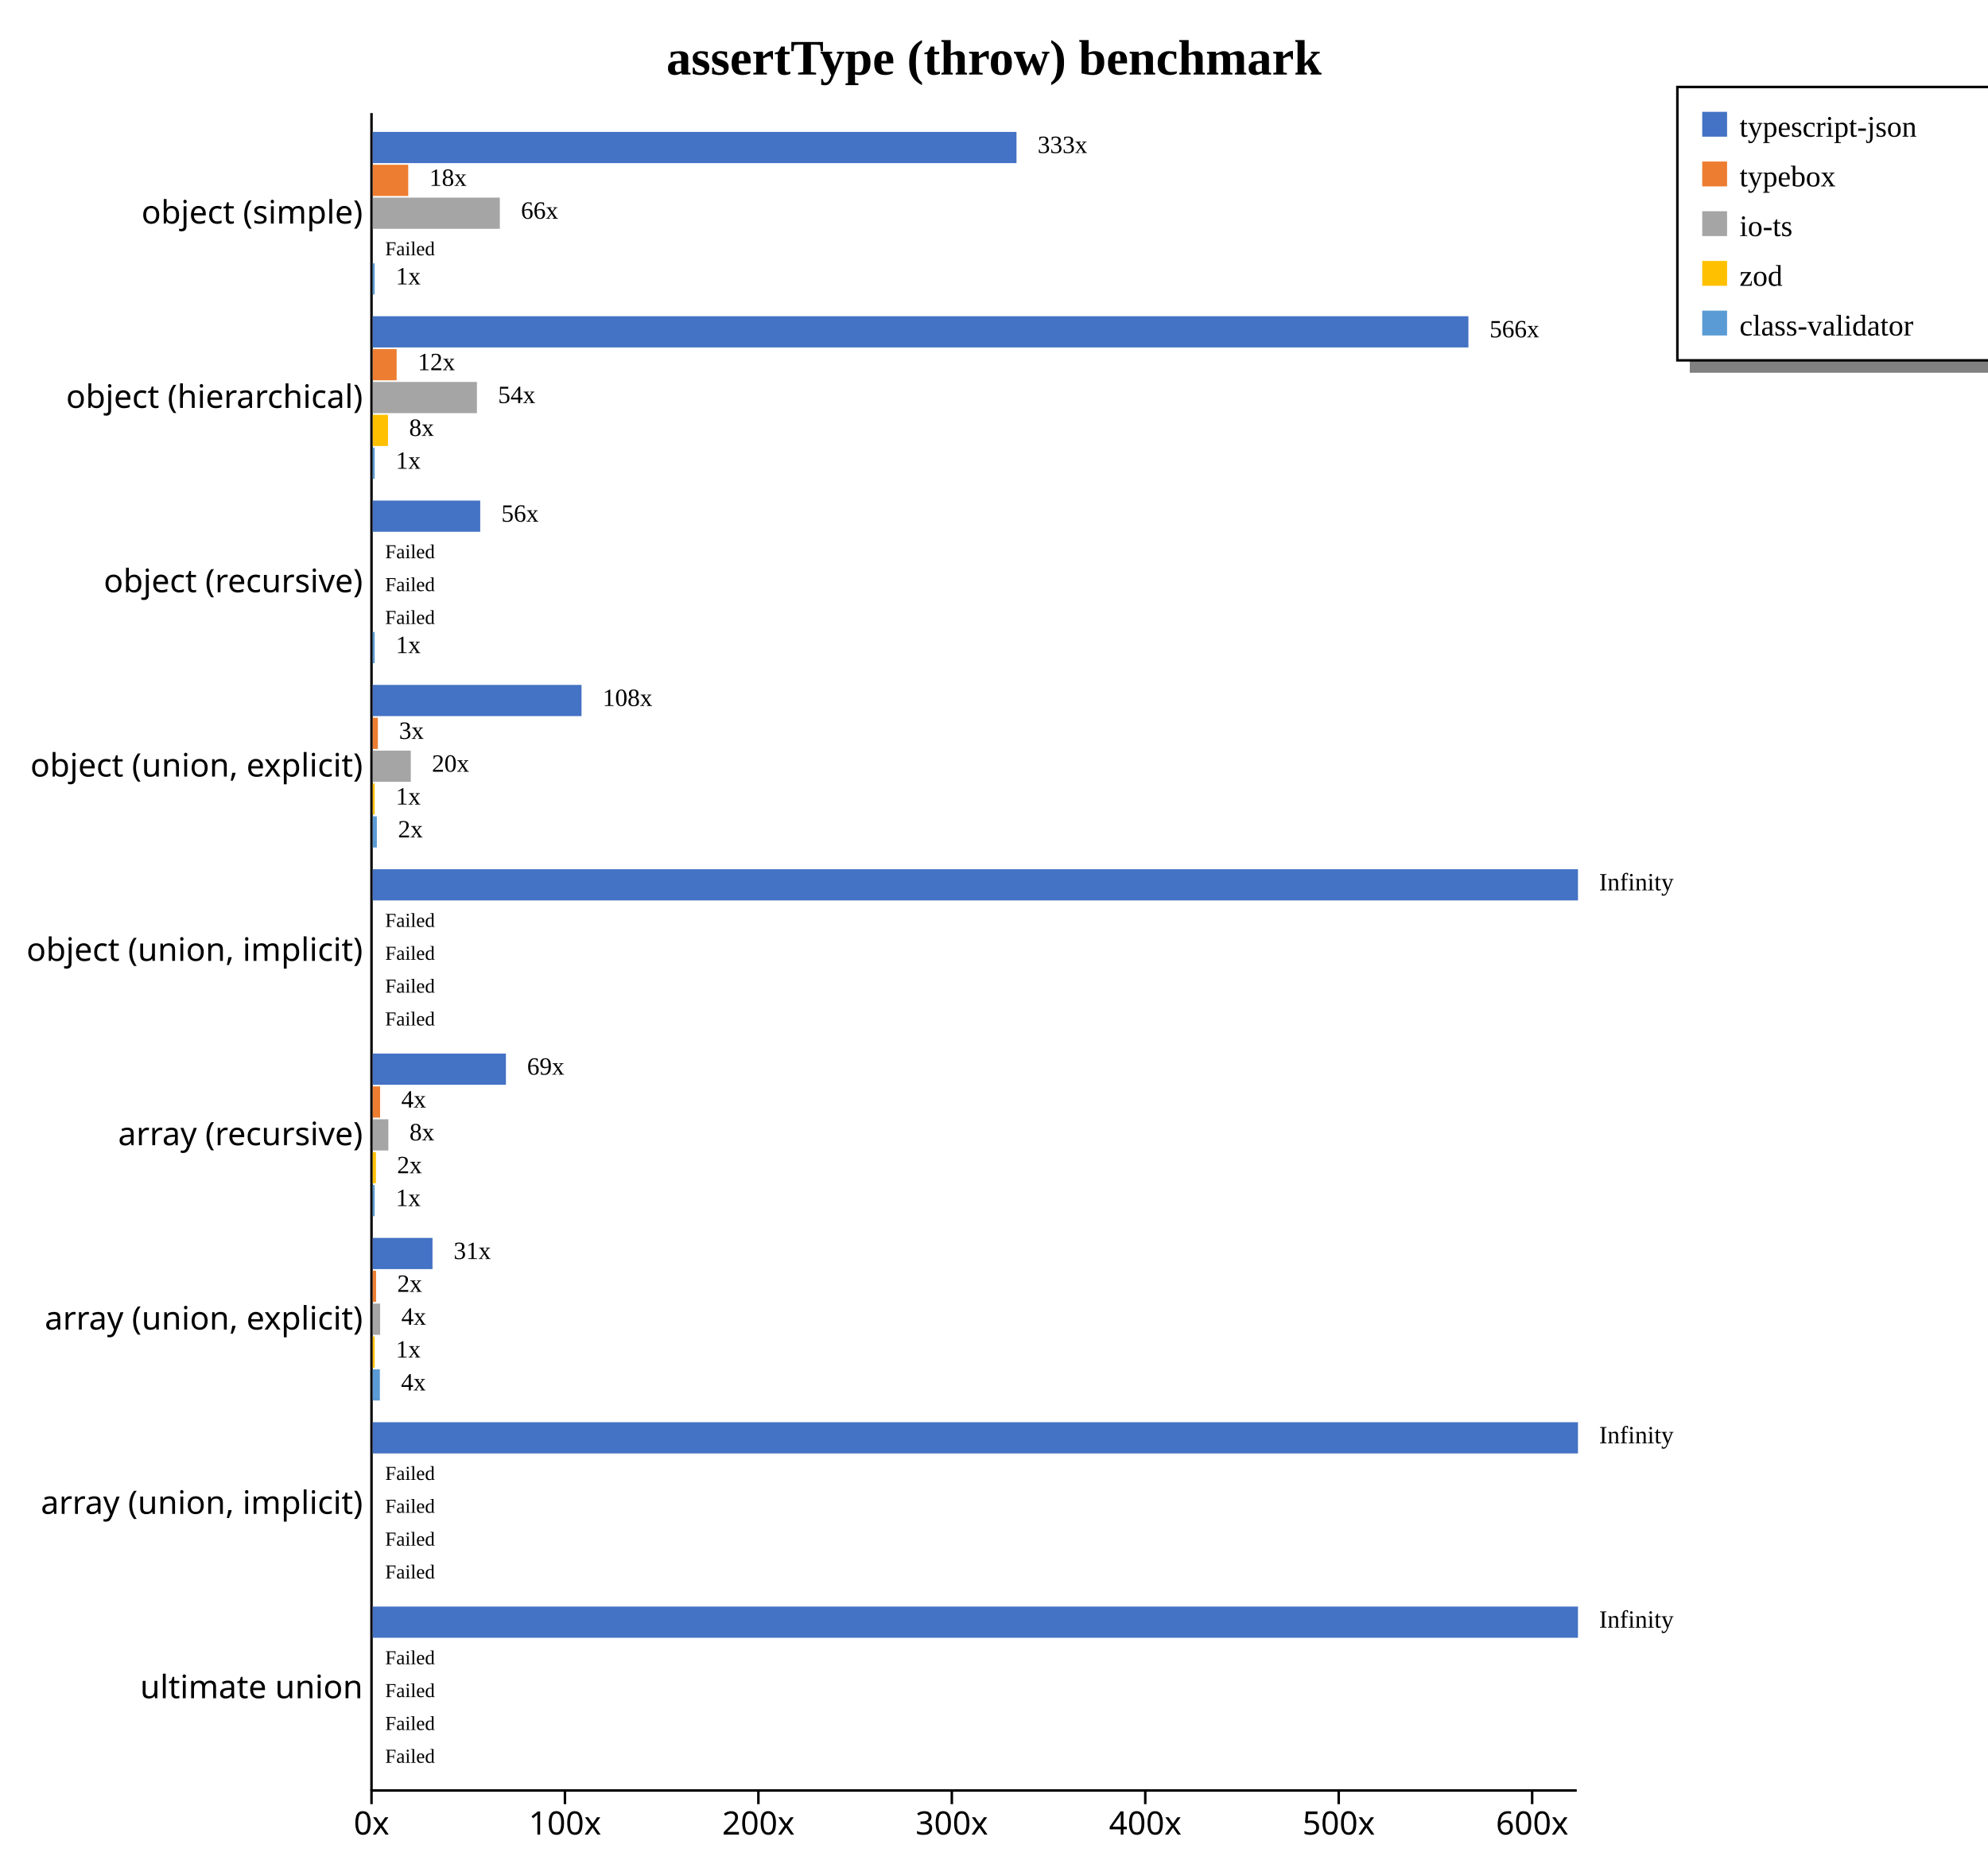
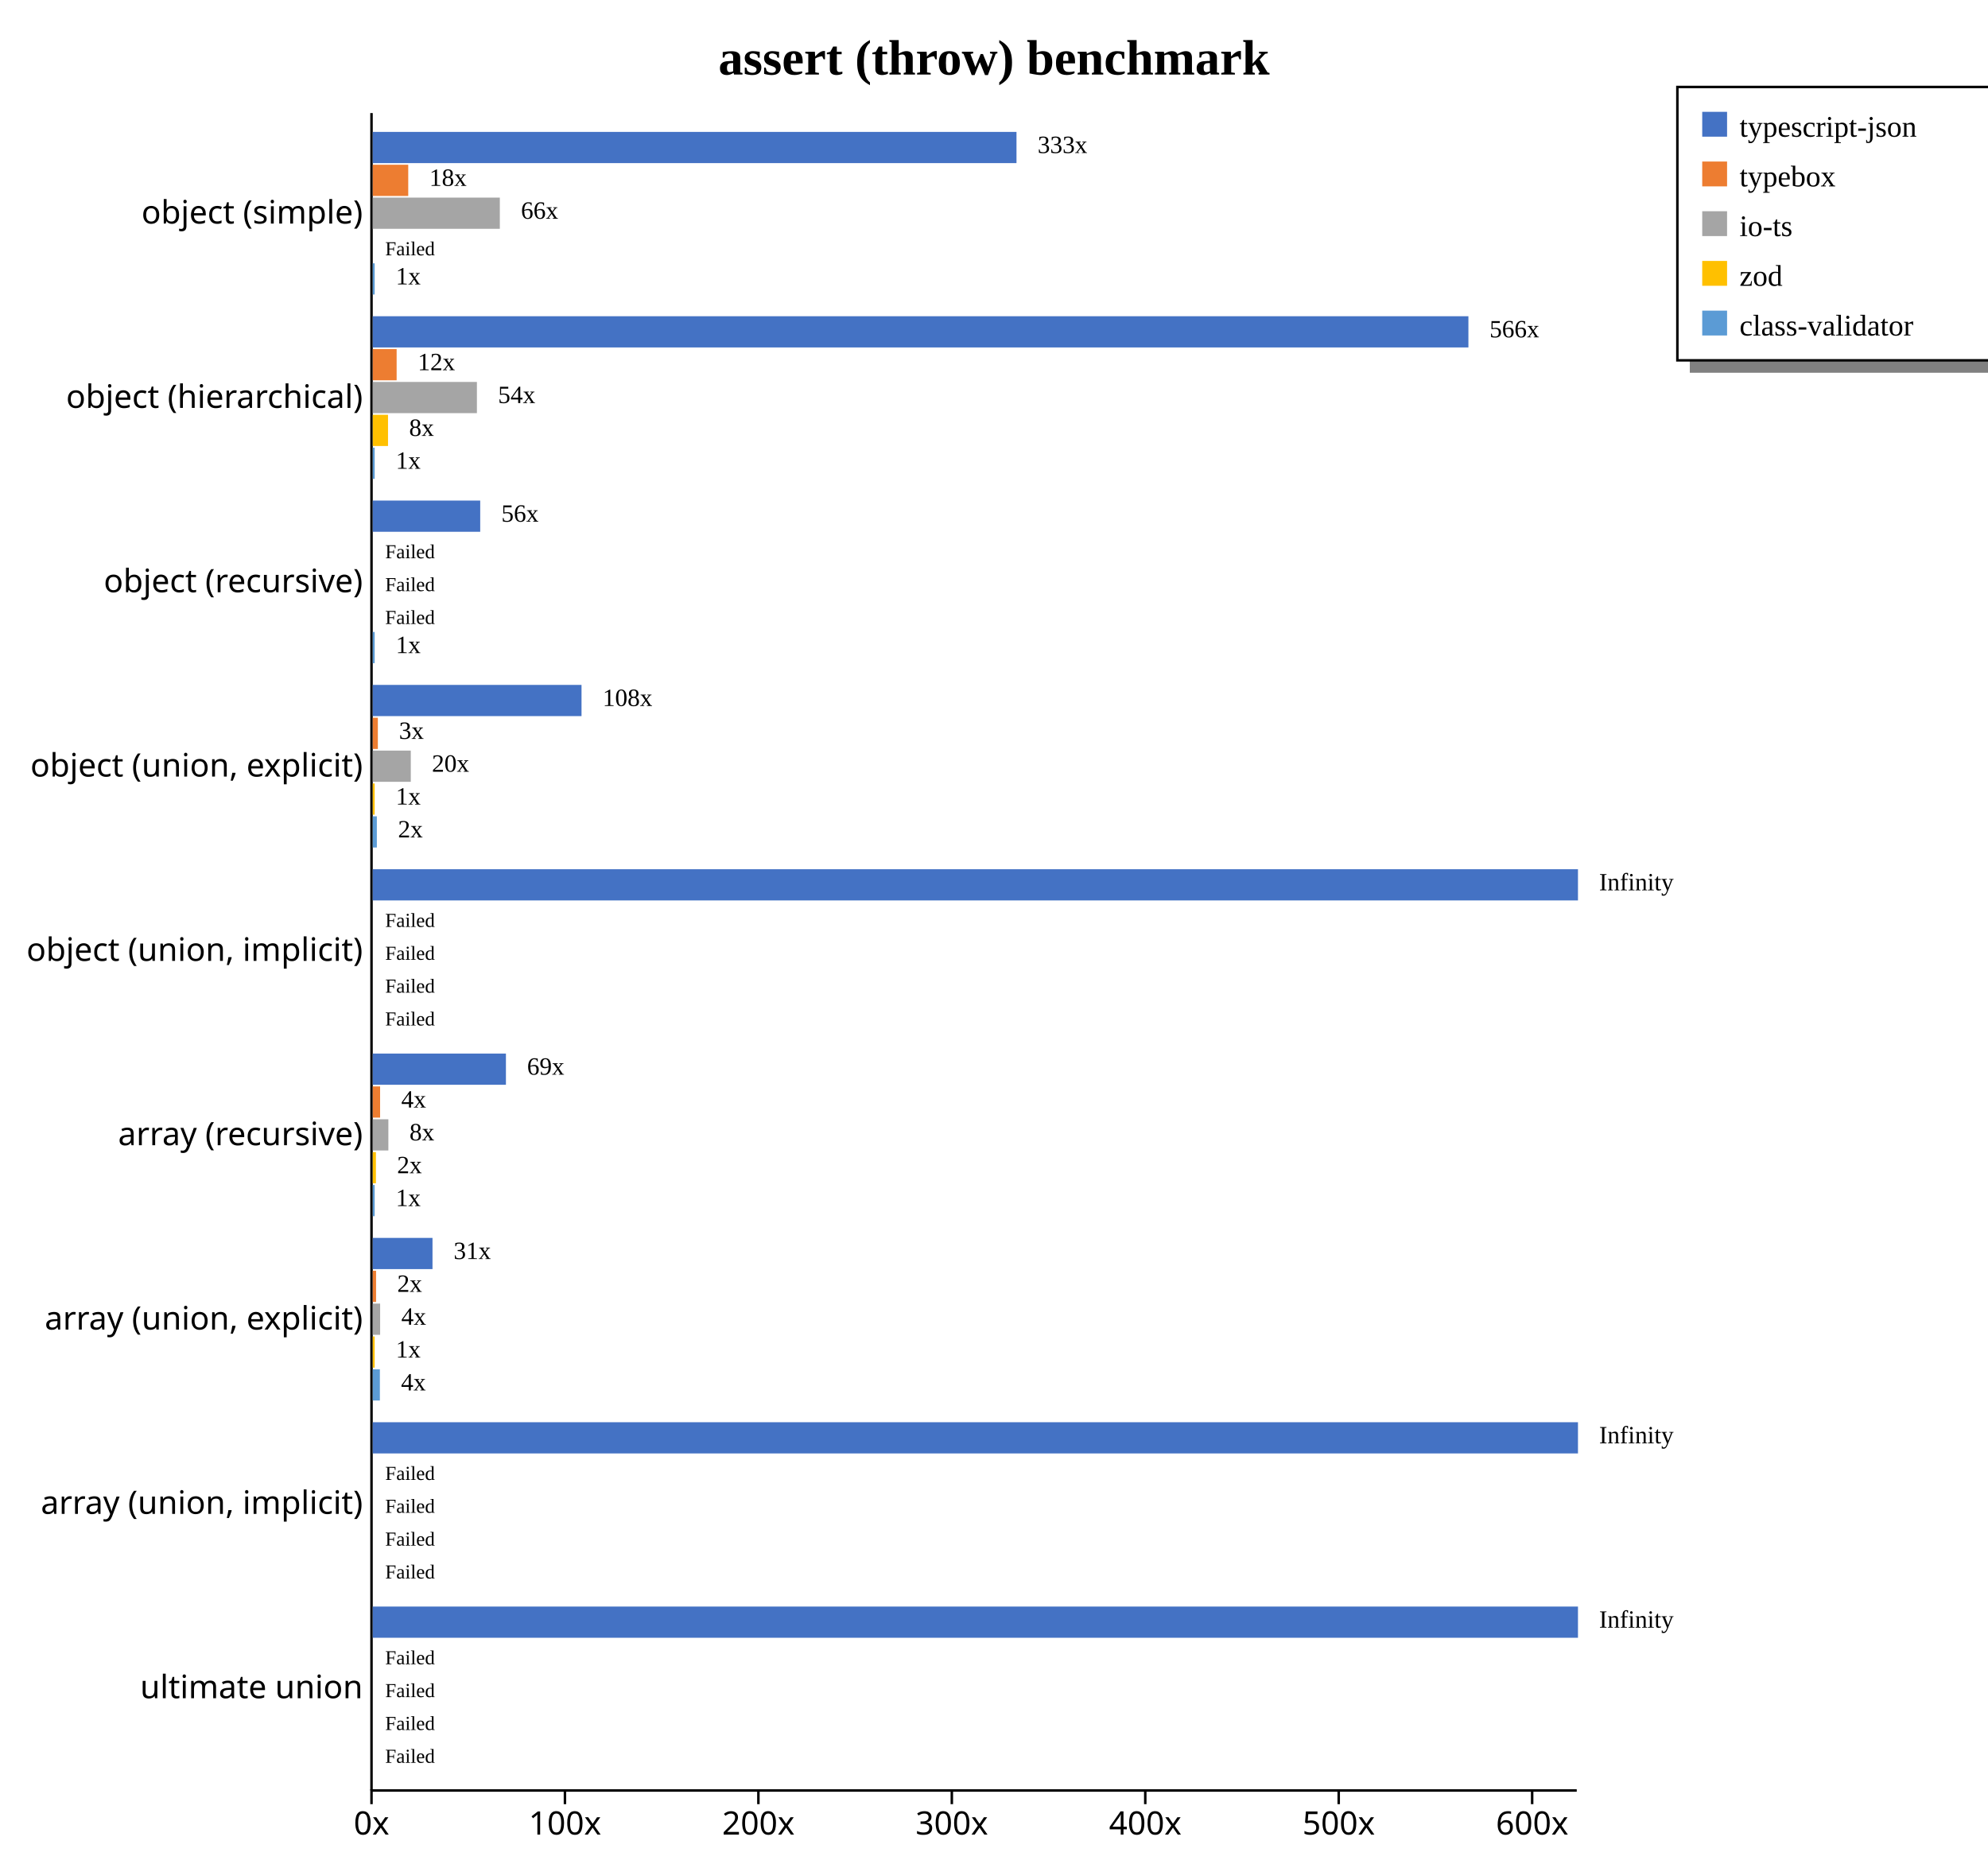
<svg xmlns="http://www.w3.org/2000/svg" width="800" height="750" style="background-color: white;">
  <g class="y axis" transform="translate(149,45)" fill="none" font-size="10" font-family="sans-serif" text-anchor="end" style="font-size: 13px;">
    <path class="domain" stroke="currentColor" d="M0.5,0.5V675.5" />
    <g class="tick" opacity="1" transform="translate(0,40.7967)" style="font-size: 13px;">
      <line stroke="currentColor" x2="0" />
      <text fill="currentColor" x="-3" dy="0.32em">object (simple)    </text>
    </g>
    <g class="tick" opacity="1" transform="translate(0,114.9725)" style="font-size: 13px;">
      <line stroke="currentColor" x2="0" />
      <text fill="currentColor" x="-3" dy="0.32em">object (hierarchical)    </text>
    </g>
    <g class="tick" opacity="1" transform="translate(0,189.1484)" style="font-size: 13px;">
      <line stroke="currentColor" x2="0" />
      <text fill="currentColor" x="-3" dy="0.32em">object (recursive)    </text>
    </g>
    <g class="tick" opacity="1" transform="translate(0,263.3242)" style="font-size: 13px;">
      <line stroke="currentColor" x2="0" />
      <text fill="currentColor" x="-3" dy="0.32em">object (union, explicit)    </text>
    </g>
    <g class="tick" opacity="1" transform="translate(0,337.5)" style="font-size: 13px;">
      <line stroke="currentColor" x2="0" />
      <text fill="currentColor" x="-3" dy="0.32em">object (union, implicit)    </text>
    </g>
    <g class="tick" opacity="1" transform="translate(0,411.6758)" style="font-size: 13px;">
      <line stroke="currentColor" x2="0" />
      <text fill="currentColor" x="-3" dy="0.32em">array (recursive)    </text>
    </g>
    <g class="tick" opacity="1" transform="translate(0,485.8516)" style="font-size: 13px;">
      <line stroke="currentColor" x2="0" />
      <text fill="currentColor" x="-3" dy="0.32em">array (union, explicit)    </text>
    </g>
    <g class="tick" opacity="1" transform="translate(0,560.0275)" style="font-size: 13px;">
      <line stroke="currentColor" x2="0" />
      <text fill="currentColor" x="-3" dy="0.32em">array (union, implicit)    </text>
    </g>
    <g class="tick" opacity="1" transform="translate(0,634.2033)" style="font-size: 13px;">
      <line stroke="currentColor" x2="0" />
      <text fill="currentColor" x="-3" dy="0.32em">ultimate union    </text>
    </g>
  </g>
  <g class="x axis" transform="translate(149,720)" fill="none" font-size="10" font-family="sans-serif" text-anchor="middle" style="font-size: 13px;">
    <path class="domain" stroke="currentColor" d="M0.5,0.5H485.5" />
    <g class="tick" opacity="1" transform="translate(0.5,0)" style="font-size: 13px;">
      <line stroke="currentColor" y2="6" />
      <text fill="currentColor" y="9" dy="0.71em">0x</text>
    </g>
    <g class="tick" opacity="1" transform="translate(78.34338,0)" style="font-size: 13px;">
      <line stroke="currentColor" y2="6" />
      <text fill="currentColor" y="9" dy="0.71em">100x</text>
    </g>
    <g class="tick" opacity="1" transform="translate(156.1868,0)" style="font-size: 13px;">
      <line stroke="currentColor" y2="6" />
      <text fill="currentColor" y="9" dy="0.71em">200x</text>
    </g>
    <g class="tick" opacity="1" transform="translate(234.0301,0)" style="font-size: 13px;">
      <line stroke="currentColor" y2="6" />
      <text fill="currentColor" y="9" dy="0.71em">300x</text>
    </g>
    <g class="tick" opacity="1" transform="translate(311.8735,0)" style="font-size: 13px;">
      <line stroke="currentColor" y2="6" />
      <text fill="currentColor" y="9" dy="0.71em">400x</text>
    </g>
    <g class="tick" opacity="1" transform="translate(389.7169,0)" style="font-size: 13px;">
      <line stroke="currentColor" y2="6" />
      <text fill="currentColor" y="9" dy="0.71em">500x</text>
    </g>
    <g class="tick" opacity="1" transform="translate(467.5603,0)" style="font-size: 13px;">
      <line stroke="currentColor" y2="6" />
      <text fill="currentColor" y="9" dy="0.71em">600x</text>
    </g>
  </g>
-   <text transform="translate(400, 30)" style="text-anchor: middle; font-size: 20px; font-weight: bold;">assertType (throw) benchmark</text>
+   <text transform="translate(400, 30)" style="text-anchor: middle; font-size: 20px; font-weight: bold;">assert (throw) benchmark</text>
  <rect x="680" y="145" width="200" height="5" fill="gray" />
  <rect x="675" y="35" width="200" height="110" fill="none" stroke="black" />
  <rect x="685" y="45" width="10" height="10" style="fill: #4472c4;" />
  <text x="700" y="55" style="font-size: 12px;">typescript-json</text>
  <rect x="685" y="65" width="10" height="10" style="fill: #ed7d31;" />
  <text x="700" y="75" style="font-size: 12px;">typebox</text>
  <rect x="685" y="85" width="10" height="10" style="fill: #a5a5a5;" />
  <text x="700" y="95" style="font-size: 12px;">io-ts</text>
  <rect x="685" y="105" width="10" height="10" style="fill: #ffc000;" />
  <text x="700" y="115" style="font-size: 12px;">zod</text>
  <rect x="685" y="125" width="10" height="10" style="fill: #5b9bd5;" />
  <text x="700" y="135" style="font-size: 12px;">class-validator</text>
  <g style="font-size: 13px;">
    <g style="font-size: 13px;">
      <rect x="150" y="53.079" width="259.053" height="12.558" fill="#4472c4" />
      <rect x="150" y="66.298" width="14.281" height="12.558" fill="#ed7d31" />
      <rect x="150" y="79.517" width="51.138" height="12.558" fill="#a5a5a5" />
      <rect x="150" y="92.737" width="0" height="12.558" fill="#ffc000" />
      <rect x="150" y="105.956" width="0.778" height="12.558" fill="#5b9bd5" />
      <text class="label" x="417.553" y="61.579" font-size="10px">333x</text>
      <text class="label" x="172.781" y="74.798" font-size="10px">18x</text>
      <text class="label" x="209.638" y="88.017" font-size="10px">66x</text>
      <text class="label" x="158.5" y="101.237" font-size="10px" />
      <text class="label" x="159.278" y="114.456" font-size="10px">1x</text>
      <text class="label" x="414.053" y="63.079" font-size="8px" />
      <text class="label" x="169.281" y="76.298" font-size="8px" />
      <text class="label" x="206.138" y="89.517" font-size="8px" />
      <text class="label" x="155" y="102.737" font-size="8px">Failed</text>
      <text class="label" x="155.778" y="115.956" font-size="8px" />
    </g>
    <g style="font-size: 13px;">
      <rect x="150" y="127.254" width="440.909" height="12.558" fill="#4472c4" />
      <rect x="150" y="140.474" width="9.61" height="12.558" fill="#ed7d31" />
      <rect x="150" y="153.693" width="41.915" height="12.558" fill="#a5a5a5" />
      <rect x="150" y="166.913" width="6.142" height="12.558" fill="#ffc000" />
      <rect x="150" y="180.132" width="0.778" height="12.558" fill="#5b9bd5" />
      <text class="label" x="599.409" y="135.754" font-size="10px">566x</text>
      <text class="label" x="168.11" y="148.974" font-size="10px">12x</text>
      <text class="label" x="200.415" y="162.193" font-size="10px">54x</text>
      <text class="label" x="164.642" y="175.413" font-size="10px">8x</text>
      <text class="label" x="159.278" y="188.632" font-size="10px">1x</text>
      <text class="label" x="595.909" y="137.254" font-size="8px" />
      <text class="label" x="164.61" y="150.474" font-size="8px" />
      <text class="label" x="196.915" y="163.693" font-size="8px" />
      <text class="label" x="161.142" y="176.913" font-size="8px" />
      <text class="label" x="155.778" y="190.132" font-size="8px" />
    </g>
    <g style="font-size: 13px;">
      <rect x="150" y="201.43" width="43.244" height="12.558" fill="#4472c4" />
      <rect x="150" y="214.65" width="0" height="12.558" fill="#ed7d31" />
      <rect x="150" y="227.869" width="0" height="12.558" fill="#a5a5a5" />
      <rect x="150" y="241.089" width="0" height="12.558" fill="#ffc000" />
      <rect x="150" y="254.308" width="0.778" height="12.558" fill="#5b9bd5" />
      <text class="label" x="201.744" y="209.93" font-size="10px">56x</text>
      <text class="label" x="158.5" y="223.15" font-size="10px" />
      <text class="label" x="158.5" y="236.369" font-size="10px" />
      <text class="label" x="158.5" y="249.589" font-size="10px" />
      <text class="label" x="159.278" y="262.808" font-size="10px">1x</text>
      <text class="label" x="198.244" y="211.43" font-size="8px" />
      <text class="label" x="155" y="224.65" font-size="8px">Failed</text>
      <text class="label" x="155" y="237.869" font-size="8px">Failed</text>
      <text class="label" x="155" y="251.089" font-size="8px">Failed</text>
      <text class="label" x="155.778" y="264.308" font-size="8px" />
    </g>
    <g style="font-size: 13px;">
      <rect x="150" y="275.606" width="84.014" height="12.558" fill="#4472c4" />
      <rect x="150" y="288.825" width="2.058" height="12.558" fill="#ed7d31" />
      <rect x="150" y="302.045" width="15.302" height="12.558" fill="#a5a5a5" />
      <rect x="150" y="315.264" width="0.778" height="12.558" fill="#ffc000" />
      <rect x="150" y="328.484" width="1.651" height="12.558" fill="#5b9bd5" />
      <text class="label" x="242.514" y="284.106" font-size="10px">108x</text>
      <text class="label" x="160.558" y="297.325" font-size="10px">3x</text>
      <text class="label" x="173.802" y="310.545" font-size="10px">20x</text>
      <text class="label" x="159.278" y="323.764" font-size="10px">1x</text>
      <text class="label" x="160.151" y="336.984" font-size="10px">2x</text>
      <text class="label" x="239.014" y="285.606" font-size="8px" />
      <text class="label" x="157.058" y="298.825" font-size="8px" />
      <text class="label" x="170.302" y="312.045" font-size="8px" />
      <text class="label" x="155.778" y="325.264" font-size="8px" />
      <text class="label" x="156.651" y="338.484" font-size="8px" />
    </g>
    <g style="font-size: 13px;">
      <rect x="150" y="349.782" width="485" height="12.558" fill="#4472c4" />
      <rect x="150" y="363.001" width="0" height="12.558" fill="#ed7d31" />
      <rect x="150" y="376.221" width="0" height="12.558" fill="#a5a5a5" />
      <rect x="150" y="389.44" width="0" height="12.558" fill="#ffc000" />
      <rect x="150" y="402.66" width="0" height="12.558" fill="#5b9bd5" />
      <text class="label" x="643.5" y="358.282" font-size="10px">Infinity</text>
      <text class="label" x="158.5" y="371.501" font-size="10px" />
      <text class="label" x="158.5" y="384.721" font-size="10px" />
      <text class="label" x="158.5" y="397.94" font-size="10px" />
      <text class="label" x="158.5" y="411.16" font-size="10px" />
      <text class="label" x="640" y="359.782" font-size="8px" />
      <text class="label" x="155" y="373.001" font-size="8px">Failed</text>
      <text class="label" x="155" y="386.221" font-size="8px">Failed</text>
      <text class="label" x="155" y="399.44" font-size="8px">Failed</text>
      <text class="label" x="155" y="412.66" font-size="8px">Failed</text>
    </g>
    <g style="font-size: 13px;">
      <rect x="150" y="423.958" width="53.593" height="12.558" fill="#4472c4" />
      <rect x="150" y="437.177" width="2.96" height="12.558" fill="#ed7d31" />
      <rect x="150" y="450.397" width="6.284" height="12.558" fill="#a5a5a5" />
      <rect x="150" y="463.616" width="1.278" height="12.558" fill="#ffc000" />
      <rect x="150" y="476.835" width="0.778" height="12.558" fill="#5b9bd5" />
      <text class="label" x="212.093" y="432.458" font-size="10px">69x</text>
      <text class="label" x="161.46" y="445.677" font-size="10px">4x</text>
      <text class="label" x="164.784" y="458.897" font-size="10px">8x</text>
      <text class="label" x="159.778" y="472.116" font-size="10px">2x</text>
      <text class="label" x="159.278" y="485.335" font-size="10px">1x</text>
      <text class="label" x="208.593" y="433.958" font-size="8px" />
      <text class="label" x="157.96" y="447.177" font-size="8px" />
      <text class="label" x="161.284" y="460.397" font-size="8px" />
      <text class="label" x="156.278" y="473.616" font-size="8px" />
      <text class="label" x="155.778" y="486.835" font-size="8px" />
    </g>
    <g style="font-size: 13px;">
      <rect x="150" y="498.134" width="24.044" height="12.558" fill="#4472c4" />
      <rect x="150" y="511.353" width="1.342" height="12.558" fill="#ed7d31" />
      <rect x="150" y="524.572" width="2.971" height="12.558" fill="#a5a5a5" />
      <rect x="150" y="537.792" width="0.778" height="12.558" fill="#ffc000" />
      <rect x="150" y="551.011" width="2.865" height="12.558" fill="#5b9bd5" />
      <text class="label" x="182.544" y="506.634" font-size="10px">31x</text>
      <text class="label" x="159.842" y="519.853" font-size="10px">2x</text>
      <text class="label" x="161.471" y="533.072" font-size="10px">4x</text>
      <text class="label" x="159.278" y="546.292" font-size="10px">1x</text>
      <text class="label" x="161.365" y="559.511" font-size="10px">4x</text>
      <text class="label" x="179.044" y="508.134" font-size="8px" />
      <text class="label" x="156.342" y="521.353" font-size="8px" />
      <text class="label" x="157.971" y="534.572" font-size="8px" />
      <text class="label" x="155.778" y="547.792" font-size="8px" />
      <text class="label" x="157.865" y="561.011" font-size="8px" />
    </g>
    <g style="font-size: 13px;">
      <rect x="150" y="572.309" width="485" height="12.558" fill="#4472c4" />
      <rect x="150" y="585.529" width="0" height="12.558" fill="#ed7d31" />
      <rect x="150" y="598.748" width="0" height="12.558" fill="#a5a5a5" />
      <rect x="150" y="611.968" width="0" height="12.558" fill="#ffc000" />
      <rect x="150" y="625.187" width="0" height="12.558" fill="#5b9bd5" />
      <text class="label" x="643.5" y="580.809" font-size="10px">Infinity</text>
      <text class="label" x="158.5" y="594.029" font-size="10px" />
      <text class="label" x="158.5" y="607.248" font-size="10px" />
      <text class="label" x="158.5" y="620.468" font-size="10px" />
      <text class="label" x="158.5" y="633.687" font-size="10px" />
      <text class="label" x="640" y="582.309" font-size="8px" />
      <text class="label" x="155" y="595.529" font-size="8px">Failed</text>
      <text class="label" x="155" y="608.748" font-size="8px">Failed</text>
      <text class="label" x="155" y="621.968" font-size="8px">Failed</text>
      <text class="label" x="155" y="635.187" font-size="8px">Failed</text>
    </g>
    <g style="font-size: 13px;">
      <rect x="150" y="646.485" width="485" height="12.558" fill="#4472c4" />
      <rect x="150" y="659.705" width="0" height="12.558" fill="#ed7d31" />
      <rect x="150" y="672.924" width="0" height="12.558" fill="#a5a5a5" />
      <rect x="150" y="686.144" width="0" height="12.558" fill="#ffc000" />
      <rect x="150" y="699.363" width="0" height="12.558" fill="#5b9bd5" />
      <text class="label" x="643.5" y="654.985" font-size="10px">Infinity</text>
      <text class="label" x="158.5" y="668.205" font-size="10px" />
      <text class="label" x="158.5" y="681.424" font-size="10px" />
      <text class="label" x="158.5" y="694.644" font-size="10px" />
      <text class="label" x="158.5" y="707.863" font-size="10px" />
      <text class="label" x="640" y="656.485" font-size="8px" />
      <text class="label" x="155" y="669.705" font-size="8px">Failed</text>
      <text class="label" x="155" y="682.924" font-size="8px">Failed</text>
      <text class="label" x="155" y="696.144" font-size="8px">Failed</text>
      <text class="label" x="155" y="709.363" font-size="8px">Failed</text>
    </g>
  </g>
</svg>
